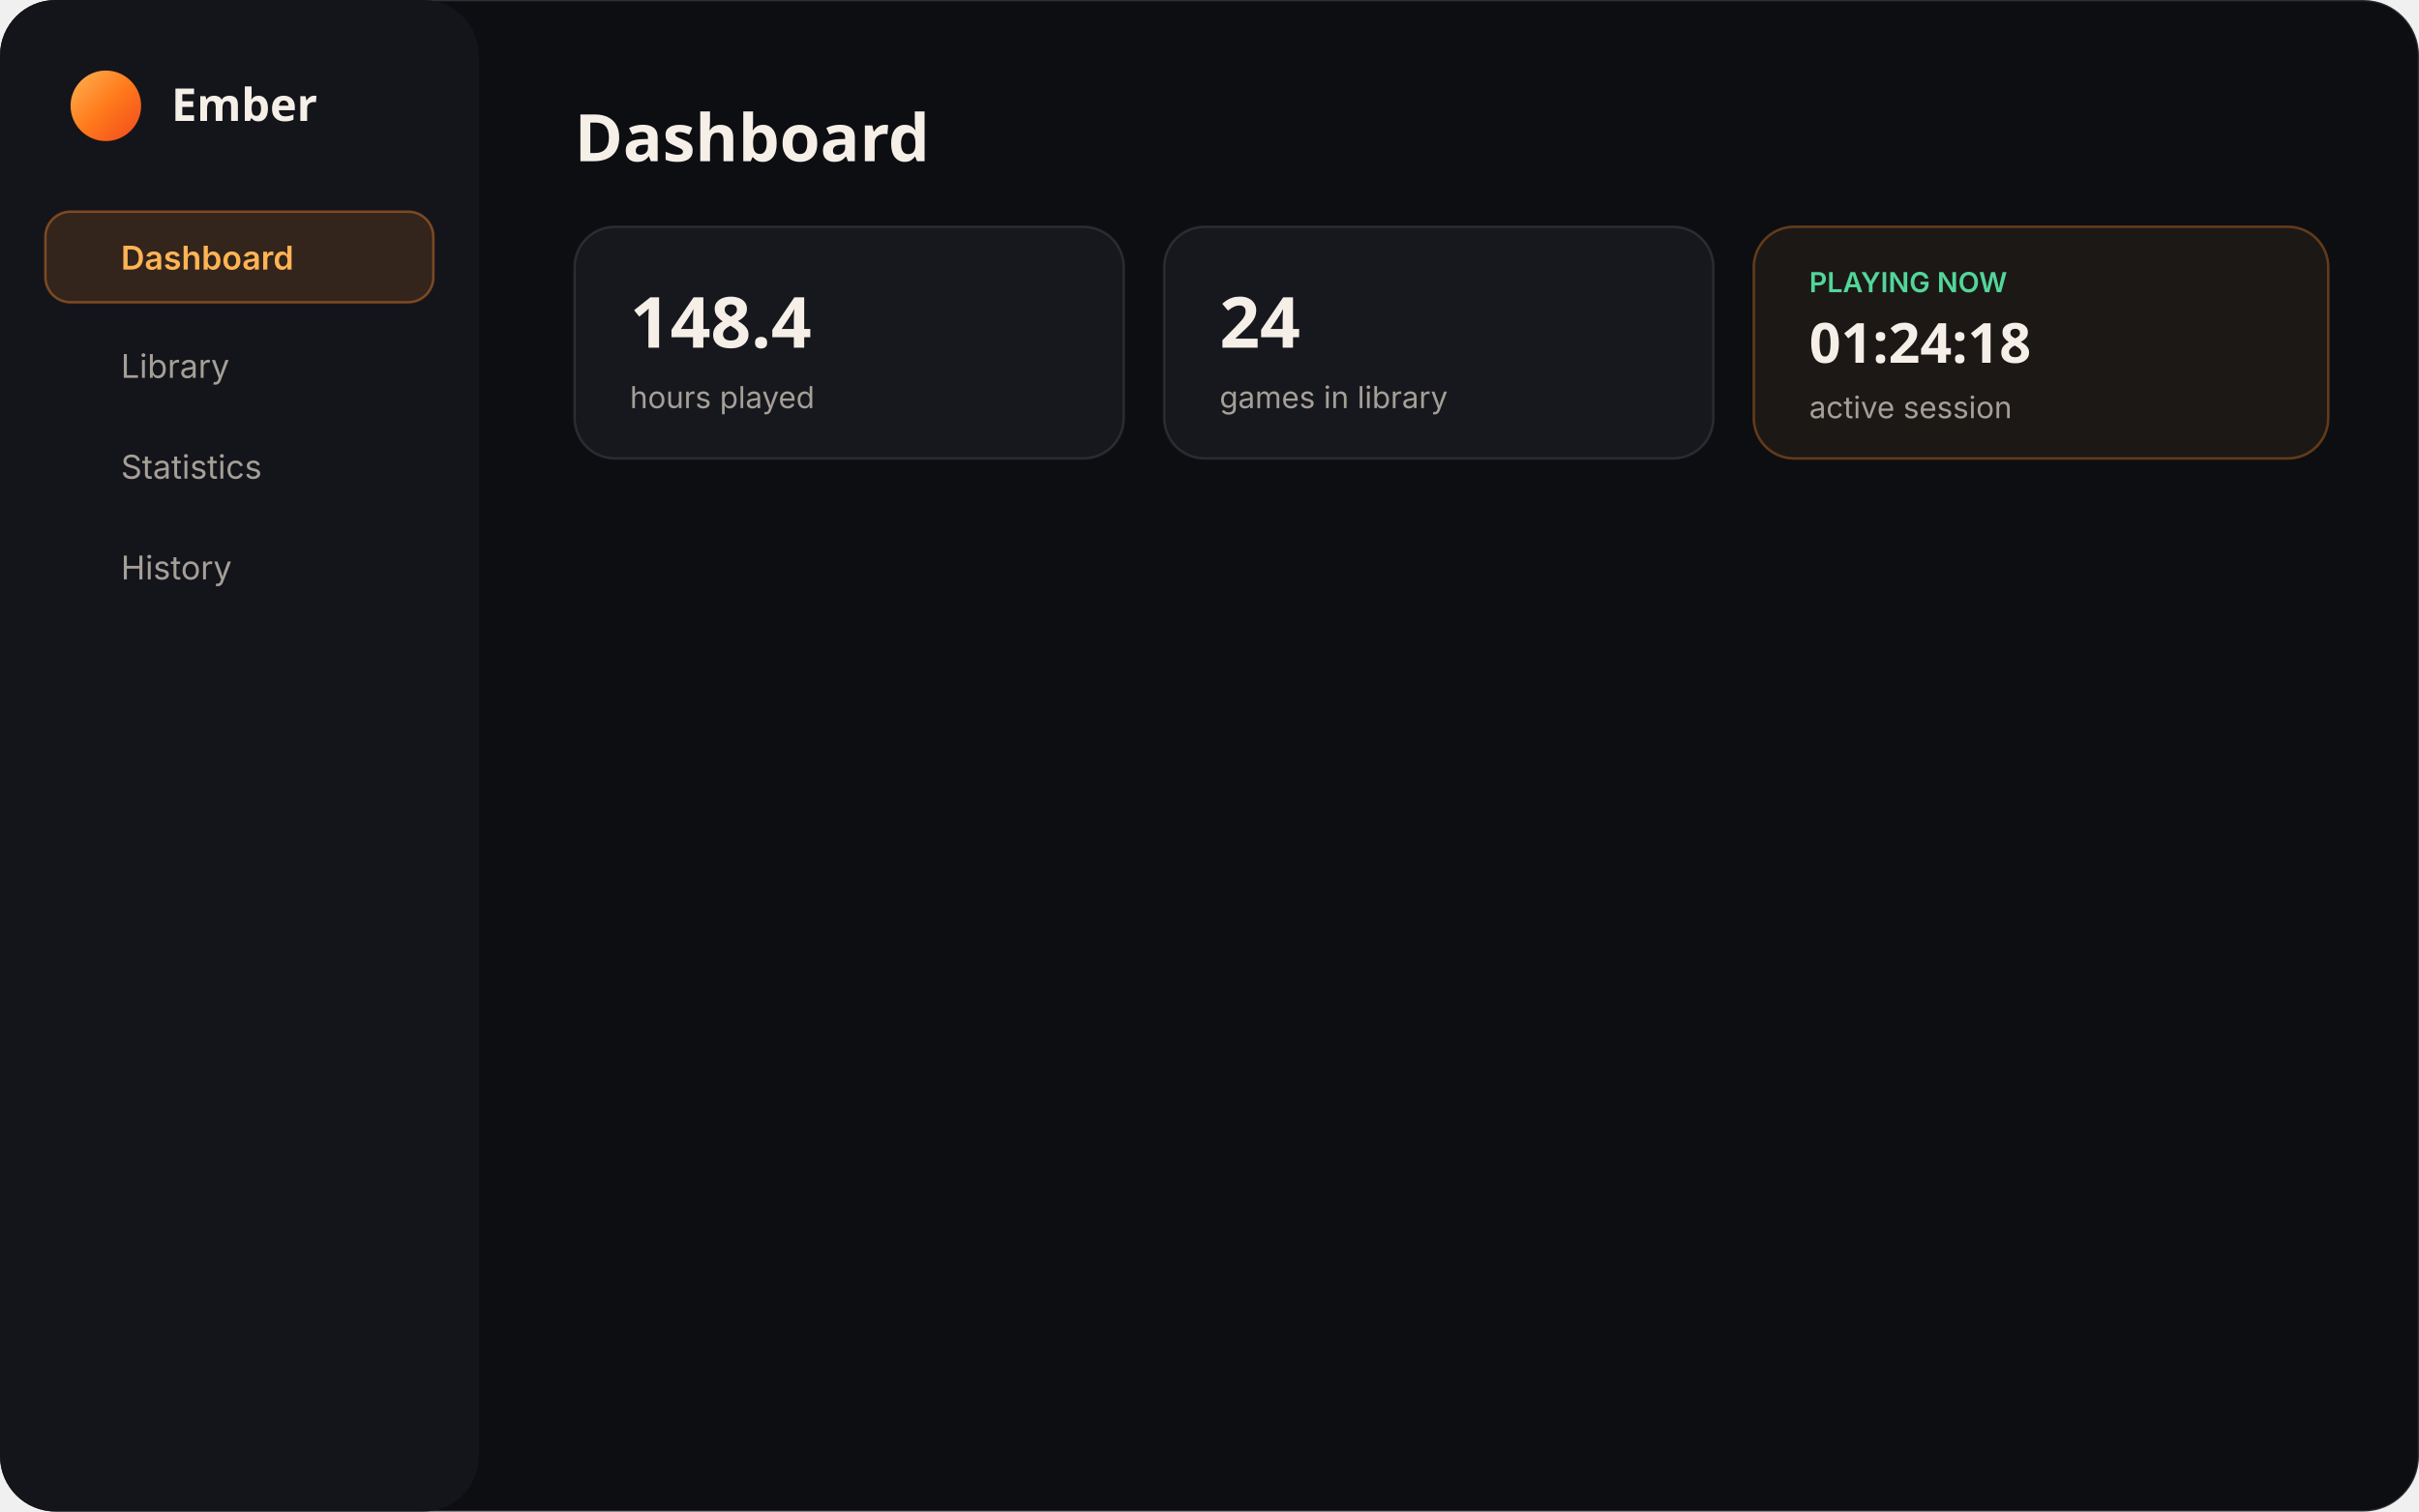
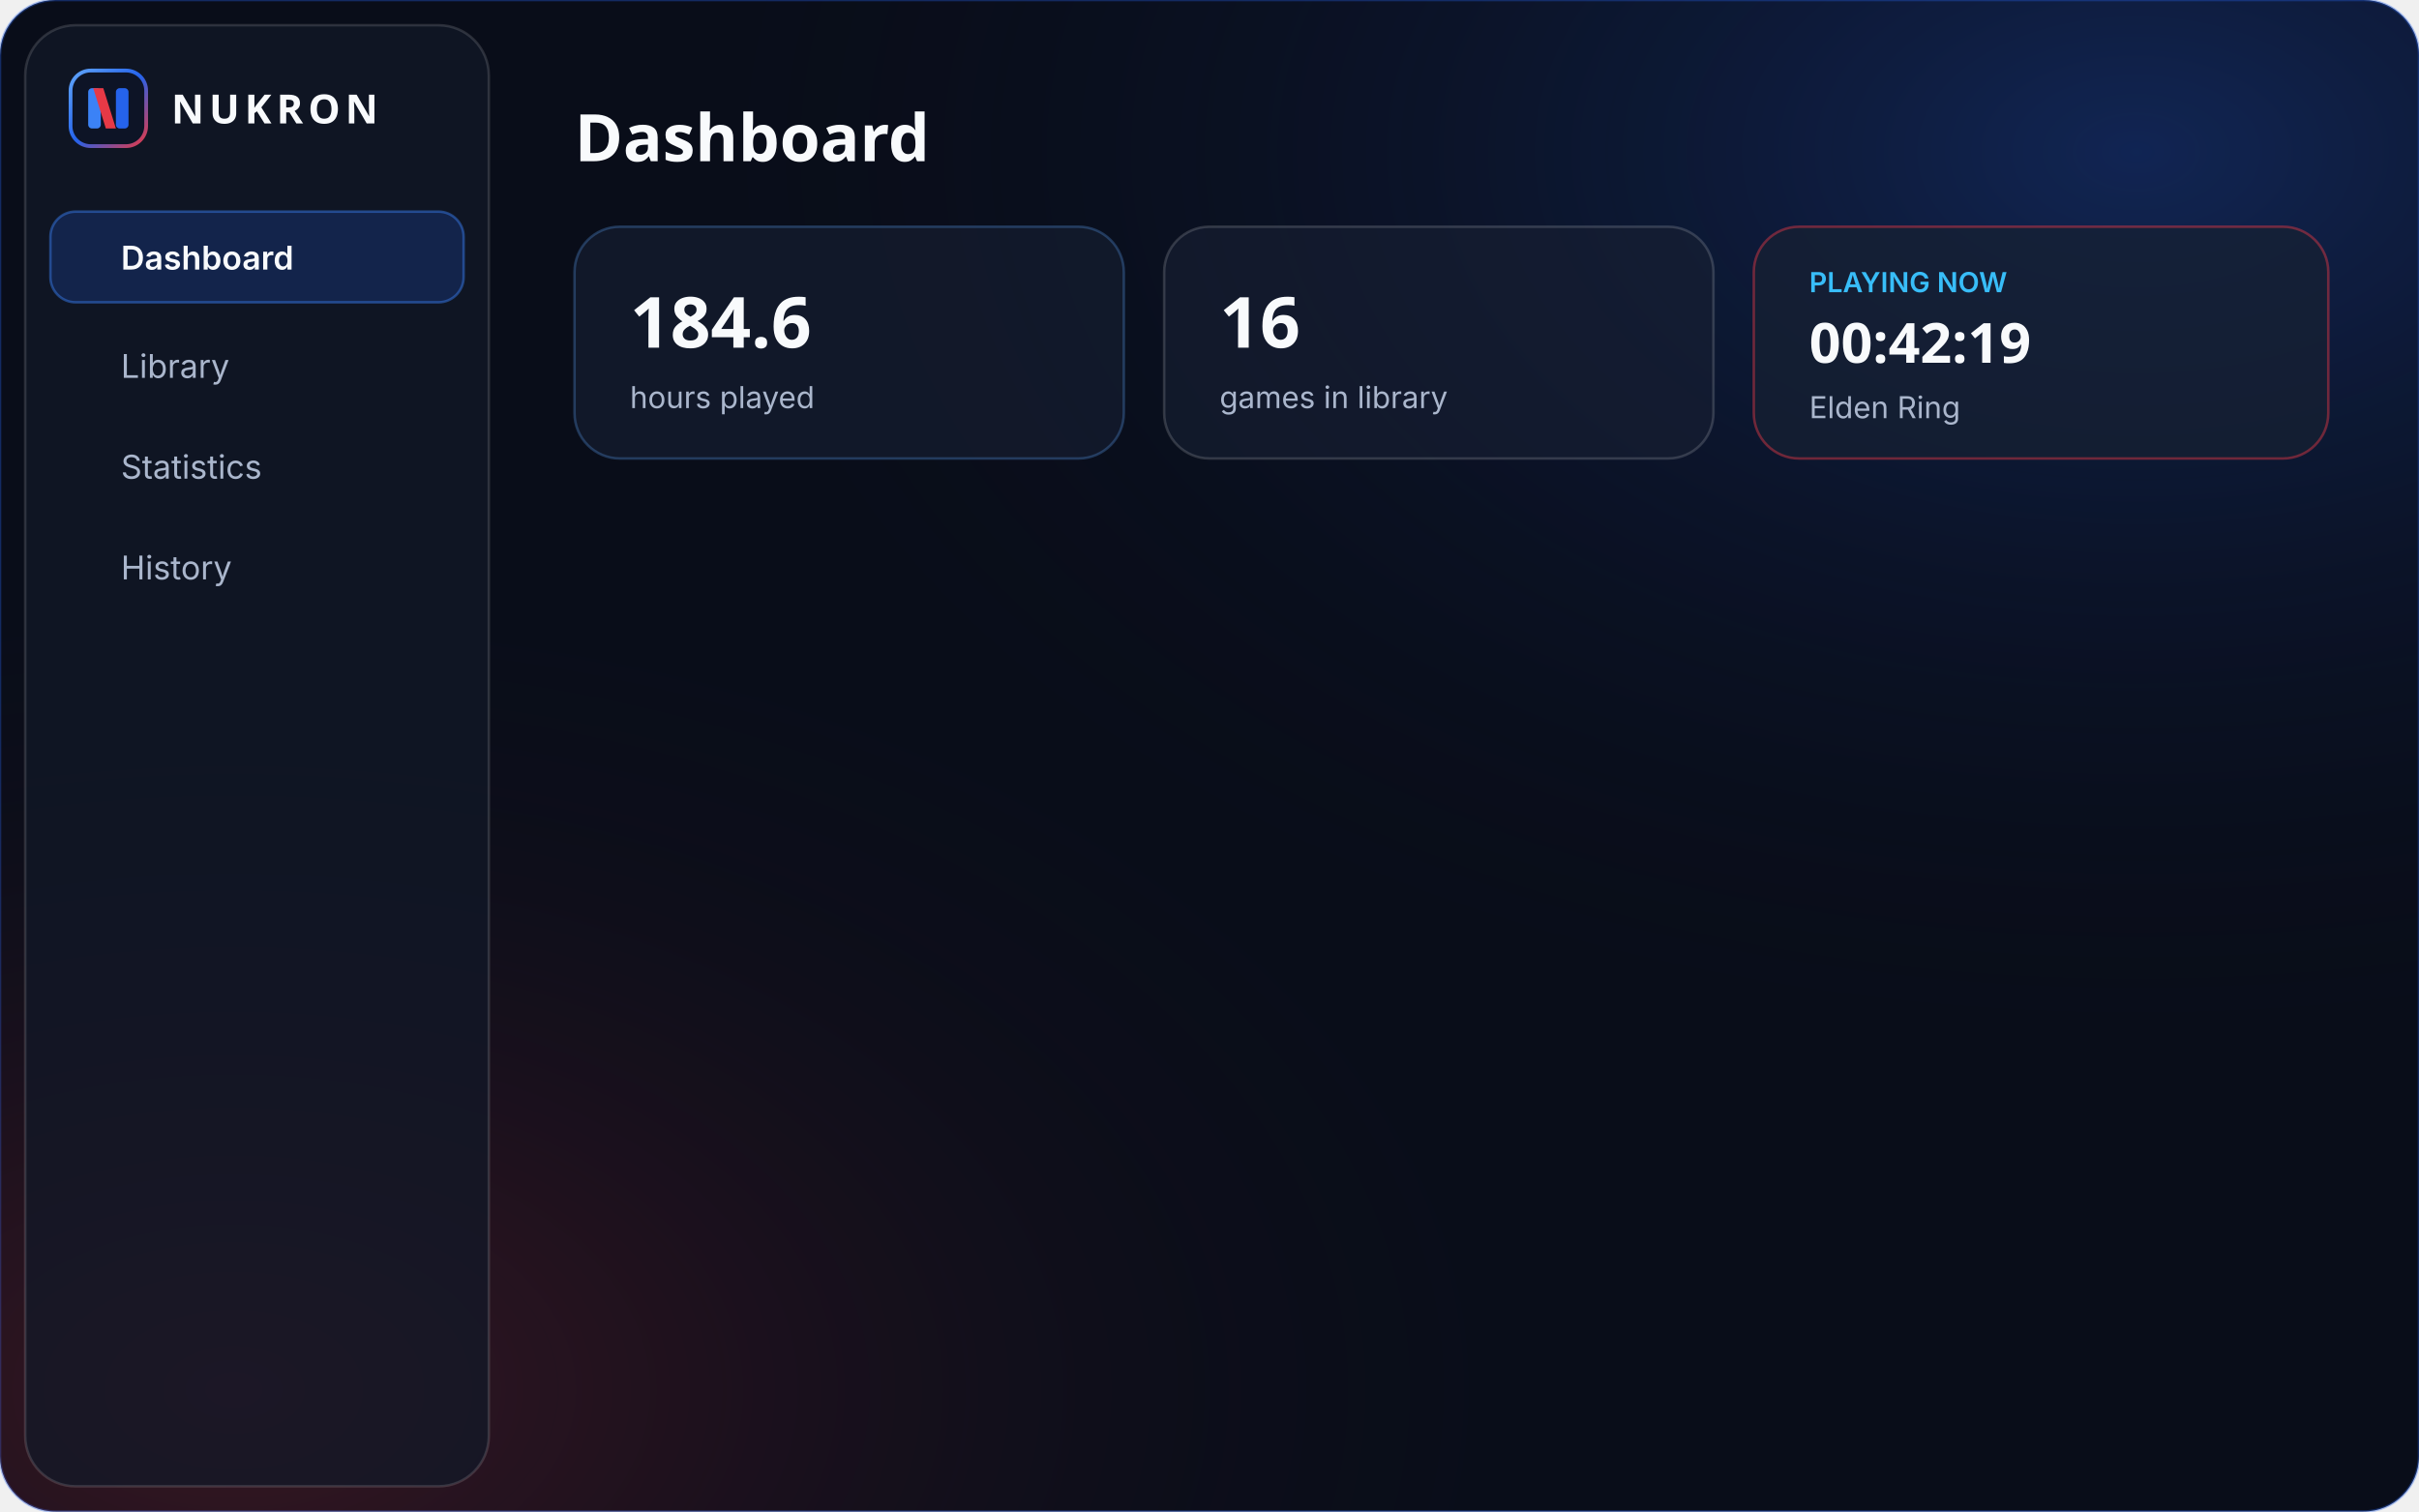
- <svg xmlns="http://www.w3.org/2000/svg" viewBox="0 0 960 600" width="960" height="600">
+ <svg xmlns="http://www.w3.org/2000/svg" viewBox="0 0 960 600" width="960" height="600" fill="none">
  <defs>
-     <linearGradient id="brandGrad" x1="0%" y1="0%" x2="100%" y2="100%">
-       <stop offset="0%" stop-color="#ffb454" />
-       <stop offset="50%" stop-color="#ff7a1a" />
-       <stop offset="100%" stop-color="#f0491f" />
+     <linearGradient id="nkGrad" x1="0%" y1="0%" x2="100%" y2="100%">
+       <stop offset="0%" stop-color="#60A5FA" />
+       <stop offset="50%" stop-color="#2563EB" />
+       <stop offset="100%" stop-color="#E63946" />
    </linearGradient>
+     <radialGradient id="bgBlue" cx="88%" cy="10%" r="60%">
+       <stop offset="0%" stop-color="#2563EB" stop-opacity="0.28" />
+       <stop offset="100%" stop-color="#090D19" stop-opacity="0" />
+     </radialGradient>
+     <radialGradient id="bgRed" cx="10%" cy="92%" r="55%">
+       <stop offset="0%" stop-color="#E63946" stop-opacity="0.22" />
+       <stop offset="100%" stop-color="#090D19" stop-opacity="0" />
+     </radialGradient>
  </defs>
-   <rect width="960" height="600" rx="22" fill="#0d0e11" stroke="#ffffff24" />
-   <rect width="190" height="600" rx="22" fill="#14151a" />
-   <circle cx="42" cy="42" r="14" fill="url(#brandGrad)" />
-   <text x="68" y="48" fill="#f5efe8" font-family="Unbounded, sans-serif" font-size="18" font-weight="700">Ember</text>
-   <rect x="18" y="84" width="154" height="36" rx="10" fill="#ff8a2b22" stroke="#ff8a2b66" />
-   <text x="48" y="107" fill="#ffb454" font-family="Inter, sans-serif" font-size="13" font-weight="600">Dashboard</text>
-   <text x="48" y="150" fill="#a59f98" font-family="Inter, sans-serif" font-size="13">Library</text>
-   <text x="48" y="190" fill="#a59f98" font-family="Inter, sans-serif" font-size="13">Statistics</text>
-   <text x="48" y="230" fill="#a59f98" font-family="Inter, sans-serif" font-size="13">History</text>
-   <text x="228" y="64" fill="#f5efe8" font-family="Unbounded, sans-serif" font-size="26" font-weight="700">Dashboard</text>
-   <rect x="228" y="90" width="218" height="92" rx="16" fill="#17181d" stroke="#ffffff1a" />
-   <text x="250" y="138" fill="#f5efe8" font-family="Unbounded, sans-serif" font-size="28" font-weight="700">148.4</text>
-   <text x="250" y="162" fill="#a59f98" font-family="Inter, sans-serif" font-size="12">hours played</text>
-   <rect x="462" y="90" width="218" height="92" rx="16" fill="#17181d" stroke="#ffffff1a" />
-   <text x="484" y="138" fill="#f5efe8" font-family="Unbounded, sans-serif" font-size="28" font-weight="700">24</text>
-   <text x="484" y="162" fill="#a59f98" font-family="Inter, sans-serif" font-size="12">games in library</text>
-   <rect x="696" y="90" width="228" height="92" rx="16" fill="#1c1816" stroke="#ff8a2b55" />
-   <text x="718" y="116" fill="#52d69a" font-family="Inter, sans-serif" font-size="11" font-weight="600">PLAYING NOW</text>
-   <text x="718" y="144" fill="#f5efe8" font-family="Unbounded, sans-serif" font-size="22" font-weight="700">01:24:18</text>
-   <text x="718" y="166" fill="#a59f98" font-family="Inter, sans-serif" font-size="12"> active session</text>
+   <rect width="960" height="600" rx="22" fill="#090D19" stroke="#2563EB" stroke-opacity="0.35" />
+   <rect width="960" height="600" rx="22" fill="url(#bgBlue)" />
+   <rect width="960" height="600" rx="22" fill="url(#bgRed)" />
+   <rect x="10" y="10" width="184" height="580" rx="20" fill="#111827" fill-opacity="0.72" stroke="#FFFFFF" stroke-opacity="0.14" />
+   <rect x="28" y="28" width="30" height="30" rx="8" fill="#0D1426" stroke="url(#nkGrad)" stroke-width="1.5" />
+   <rect x="35" y="35" width="5" height="16" rx="1.5" fill="#3B82F6" />
+   <rect x="46" y="35" width="5" height="16" rx="1.5" fill="#2563EB" />
+   <path d="M37 35H41L46 51H42L37 35Z" fill="#E63946" />
+   <text x="68" y="49" fill="#F8FAFC" font-family="Unbounded, sans-serif" font-size="16" font-weight="800" letter-spacing="2">NUKRON</text>
+   <rect x="20" y="84" width="164" height="36" rx="10" fill="#2563EB" fill-opacity="0.2" stroke="#3B82F6" stroke-opacity="0.45" />
+   <text x="48" y="107" fill="#F8FAFC" font-family="Inter, sans-serif" font-size="13" font-weight="600">Dashboard</text>
+   <text x="48" y="150" fill="#AAB6CC" font-family="Inter, sans-serif" font-size="13">Library</text>
+   <text x="48" y="190" fill="#AAB6CC" font-family="Inter, sans-serif" font-size="13">Statistics</text>
+   <text x="48" y="230" fill="#AAB6CC" font-family="Inter, sans-serif" font-size="13">History</text>
+   <text x="228" y="64" fill="#F8FAFC" font-family="Unbounded, sans-serif" font-size="26" font-weight="700">Dashboard</text>
+   <rect x="228" y="90" width="218" height="92" rx="18" fill="#172033" fill-opacity="0.62" stroke="#60A5FA" stroke-opacity="0.28" />
+   <text x="250" y="138" fill="#F8FAFC" font-family="Unbounded, sans-serif" font-size="28" font-weight="700">184.6</text>
+   <text x="250" y="162" fill="#AAB6CC" font-family="Inter, sans-serif" font-size="12">hours played</text>
+   <rect x="462" y="90" width="218" height="92" rx="18" fill="#172033" fill-opacity="0.62" stroke="#FFFFFF" stroke-opacity="0.16" />
+   <text x="484" y="138" fill="#F8FAFC" font-family="Unbounded, sans-serif" font-size="28" font-weight="700">16</text>
+   <text x="484" y="162" fill="#AAB6CC" font-family="Inter, sans-serif" font-size="12">games in library</text>
+   <rect x="696" y="90" width="228" height="92" rx="18" fill="#172033" fill-opacity="0.72" stroke="#E63946" stroke-opacity="0.45" />
+   <text x="718" y="116" fill="#38BDF8" font-family="Inter, sans-serif" font-size="11" font-weight="600">PLAYING NOW</text>
+   <text x="718" y="144" fill="#F8FAFC" font-family="Unbounded, sans-serif" font-size="22" font-weight="700">00:42:19</text>
+   <text x="718" y="166" fill="#AAB6CC" font-family="Inter, sans-serif" font-size="12">Elden Ring</text>
</svg>
